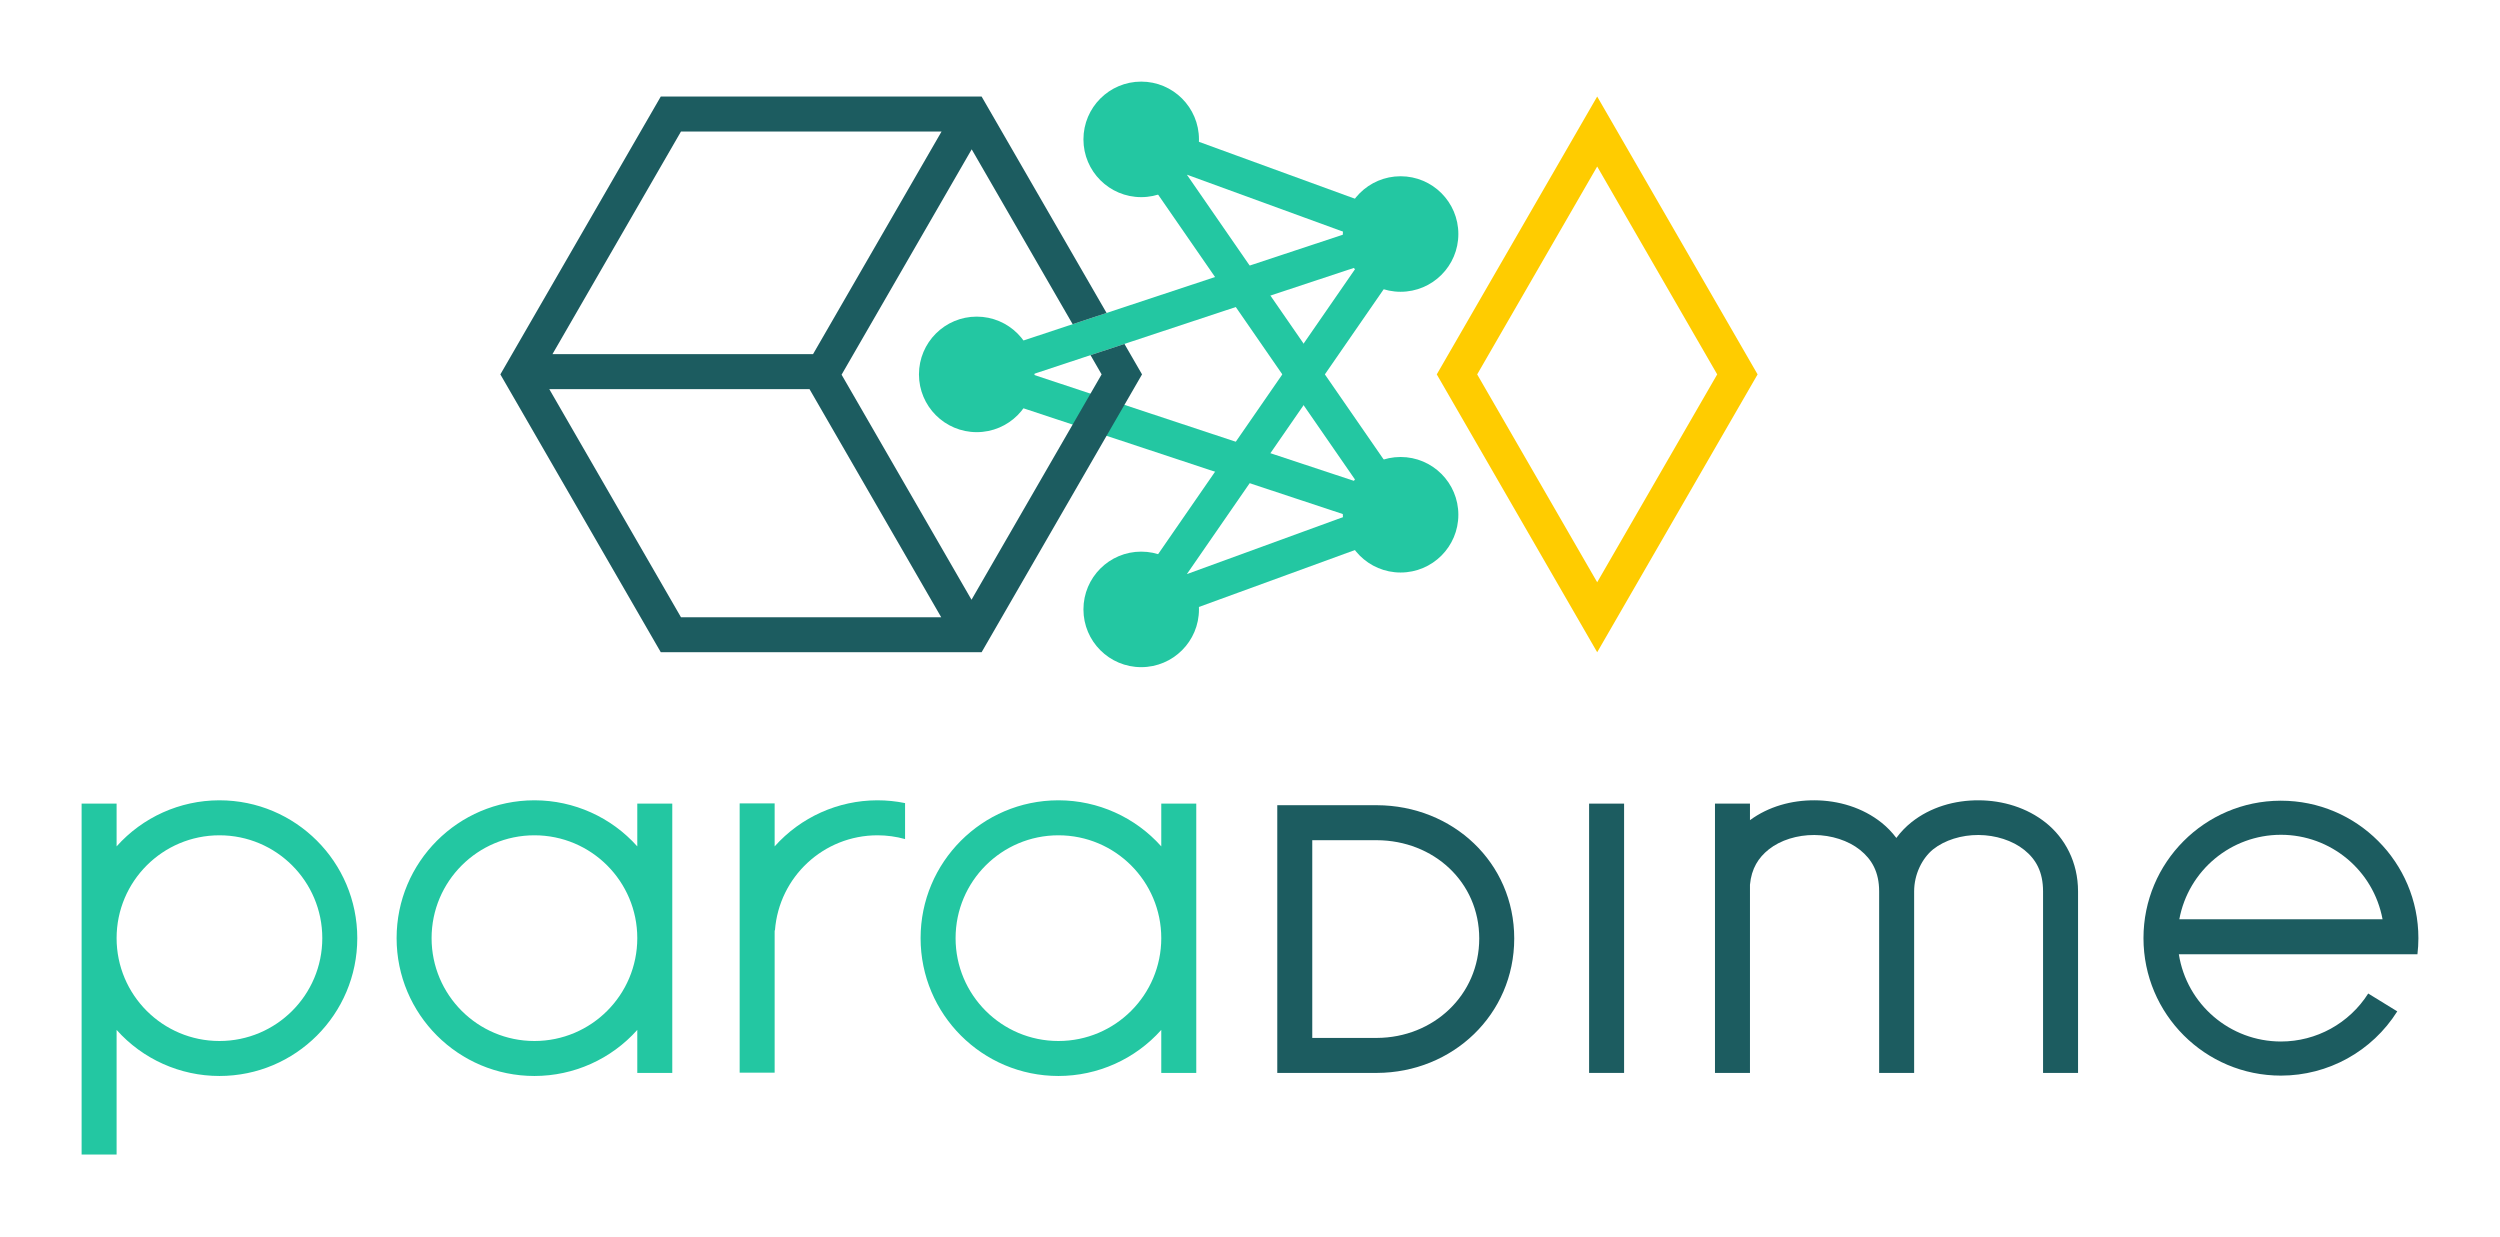
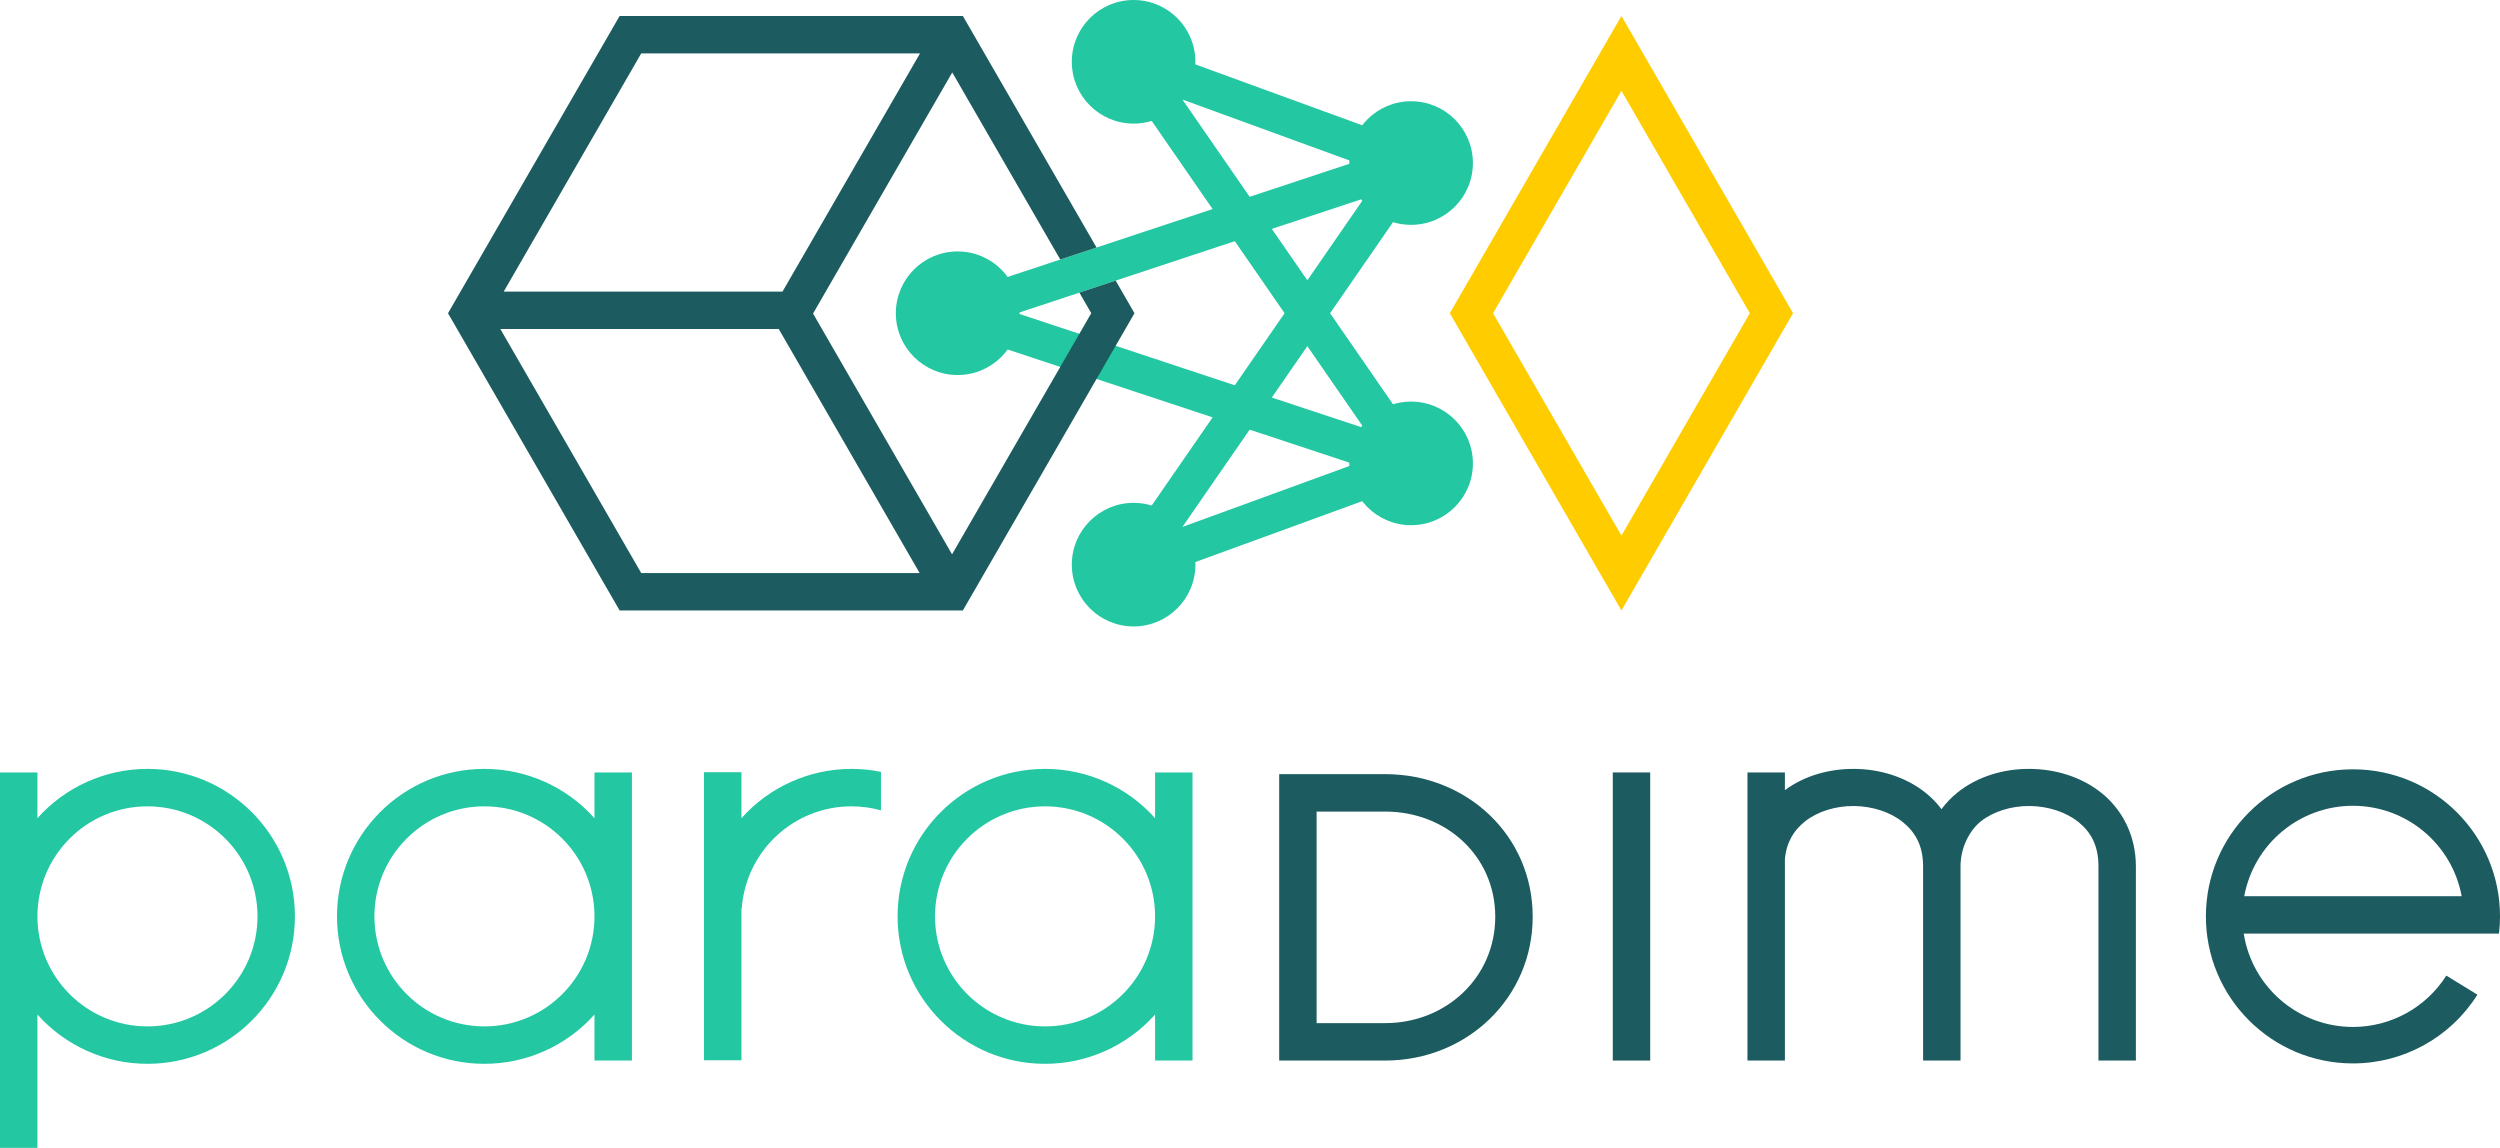
- <svg xmlns="http://www.w3.org/2000/svg" id="svg8" version="1.1" viewBox="0 0 245.058 121.174" height="121.174mm" width="245.058mm">
+ <svg xmlns="http://www.w3.org/2000/svg" id="svg8" version="1.1" viewBox="0 0 229.058 105.174" height="105.174mm" width="229.058mm">
  <defs id="defs2" />
-   <g transform="translate(1.119665,63.49597)" id="layer1">
+   <g transform="translate(-6.880335,55.49597)" id="layer1">
    <g transform="translate(-0.945289)" id="g1086">
      <circle style="fill:#23c7a2;fill-opacity:1;stroke:none;stroke-width:2.523;stroke-linecap:round;stroke-miterlimit:4;stroke-dasharray:none;stroke-opacity:1" id="path1045" cx="111.69" cy="-49.834" r="5.662" />
      <circle style="fill:#23c7a2;fill-opacity:1;stroke:none;stroke-width:2.523;stroke-linecap:round;stroke-miterlimit:4;stroke-dasharray:none;stroke-opacity:1" id="circle1045" cx="111.69" cy="-3.761" r="5.662" />
      <circle r="5.662" cy="-26.797" cx="95.567" id="circle1047" style="fill:#23c7a2;fill-opacity:1;stroke:none;stroke-width:2.523;stroke-linecap:round;stroke-miterlimit:4;stroke-dasharray:none;stroke-opacity:1" />
      <circle r="5.662" cy="-40.557" cx="137.116" id="circle1050-1" style="fill:#23c7a2;fill-opacity:1;stroke:none;stroke-width:2.523;stroke-linecap:round;stroke-miterlimit:4;stroke-dasharray:none;stroke-opacity:1" />
      <circle style="fill:#23c7a2;fill-opacity:1;stroke:none;stroke-width:2.523;stroke-linecap:round;stroke-miterlimit:4;stroke-dasharray:none;stroke-opacity:1" id="circle1067" cx="137.116" cy="-13.038" r="5.662" />
      <path style="fill:none;stroke:#23c7a2;stroke-width:3.43;stroke-linecap:butt;stroke-linejoin:bevel;stroke-miterlimit:4;stroke-dasharray:none;stroke-opacity:1" d="M 137.116,-40.557 95.567,-26.797 137.116,-13.038" id="path1079" />
      <path style="fill:none;stroke:#23c7a2;stroke-width:3.43;stroke-linecap:butt;stroke-linejoin:bevel;stroke-miterlimit:4;stroke-dasharray:none;stroke-opacity:1" d="m 137.116,-40.557 -25.426,-9.277 25.426,36.796" id="path1081" />
      <path style="fill:none;stroke:#23c7a2;stroke-width:3.43;stroke-linecap:butt;stroke-linejoin:bevel;stroke-miterlimit:4;stroke-dasharray:none;stroke-opacity:1" d="m 137.116,-40.557 -25.426,36.796 25.426,-9.277" id="path1083" />
      <path id="path1174" style="fill:#ffcc00;fill-opacity:1;stroke-width:2.523;stroke-linecap:round" d="M 156.387,-54.033 140.662,-26.797 156.387,0.438 172.111,-26.797 Z m 0,6.86 11.764,20.376 -11.764,20.375 -11.764,-20.375 z" />
      <path id="rect988" style="fill:#1c5c60;fill-opacity:1;stroke-width:2.523;stroke-linecap:round" d="m 96.046,-54.033 -31.449,5.29e-4 -15.724,27.235 15.725,27.235 h 31.448 l 15.725,-27.235 -1.725,-2.988 -3.325,1.101 1.089,1.887 -12.754,22.09 -12.736,-22.06 12.754,-22.091 9.897,17.141 3.324,-1.101 z m -3.926,3.43 -12.599,21.823 H 53.978 L 66.577,-50.603 Z m -38.451,25.253 25.509,5.29e-4 12.908,22.358 H 66.577 Z" />
    </g>
    <g transform="translate(12.47718,96.55542)" id="g929">
      <path id="rect833" style="fill:#23c7a2;fill-opacity:1;stroke:none;stroke-width:2.523;stroke-linecap:round;stroke-miterlimit:4;stroke-dasharray:none;stroke-opacity:1" d="M 20.351,15.517 A 13.511,13.511 0 0 0 10.31,20.032 V 15.84 H 6.88 V 29.028 50.241 H 10.31 V 38.023 A 13.511,13.511 0 0 0 20.391,42.539 13.511,13.511 0 0 0 33.902,29.028 13.511,13.511 0 0 0 20.391,15.517 a 13.511,13.511 0 0 0 -0.041,0 z m 0.041,3.43 A 10.081,10.081 0 0 1 30.473,29.028 10.081,10.081 0 0 1 20.391,39.109 10.081,10.081 0 0 1 10.31,29.028 10.081,10.081 0 0 1 20.391,18.947 Z" />
      <path id="rect842" style="fill:#23c7a2;fill-opacity:1;stroke:none;stroke-width:2.523;stroke-linecap:round;stroke-miterlimit:4;stroke-dasharray:none;stroke-opacity:1" d="M 51.227,15.517 A 13.511,13.511 0 0 0 37.757,29.028 13.511,13.511 0 0 0 51.268,42.539 13.511,13.511 0 0 0 61.349,38.023 v 4.216 h 3.43 V 29.028 15.84 h -3.43 v 4.192 a 13.511,13.511 0 0 0 -10.041,-4.516 13.511,13.511 0 0 0 -0.041,0 13.511,13.511 0 0 0 -0.04,0 z m 0.04,3.43 A 10.081,10.081 0 0 1 61.349,29.028 10.081,10.081 0 0 1 51.268,39.109 10.081,10.081 0 0 1 41.186,29.028 10.081,10.081 0 0 1 51.268,18.947 Z" />
      <path id="rect852" style="fill:#23c7a2;fill-opacity:1;stroke:none;stroke-width:2.523;stroke-linecap:round;stroke-miterlimit:4;stroke-dasharray:none;stroke-opacity:1" d="m 84.855,15.517 a 13.511,13.511 0 0 0 -10.041,4.516 v -4.216 h -3.43 v 26.398 h 3.43 V 28.269 h 0.029 a 10.081,10.081 0 0 1 10.053,-9.323 10.081,10.081 0 0 1 2.702,0.369 v -3.526 a 13.511,13.511 0 0 0 -2.702,-0.273 13.511,13.511 0 0 0 -0.04,0 z" />
      <path id="rect872" style="fill:#23c7a2;fill-opacity:1;stroke:none;stroke-width:2.523;stroke-linecap:round;stroke-miterlimit:4;stroke-dasharray:none;stroke-opacity:1" d="M 102.59,15.517 A 13.511,13.511 0 0 0 89.12,29.028 13.511,13.511 0 0 0 102.631,42.539 13.511,13.511 0 0 0 112.712,38.023 v 4.216 h 3.43 V 29.028 15.84 h -3.43 v 4.192 a 13.511,13.511 0 0 0 -10.041,-4.516 13.511,13.511 0 0 0 -0.041,0 13.511,13.511 0 0 0 -0.04,0 z m 0.04,3.43 A 10.081,10.081 0 0 1 112.712,29.028 10.081,10.081 0 0 1 102.631,39.109 10.081,10.081 0 0 1 92.55,29.028 10.081,10.081 0 0 1 102.631,18.947 Z" />
      <path id="rect876" style="fill:#1c5c60;fill-opacity:1;stroke-width:1.323;stroke-linecap:round" d="m 133.845,42.239 v -1.59e-4 h -6.332 -3.43 V 15.997 h 3.43 6.332 c 7.444,0.025 13.465,5.621 13.465,13.065 8e-5,7.444 -6.021,13.151 -13.465,13.177 z m -6.332,-3.43 h 6.332 c 5.55,-0.025 10.035,-4.197 10.035,-9.747 -9e-5,-5.55 -4.485,-9.61 -10.035,-9.635 h -6.332 z" />
      <path d="m 84.855,15.517 a 13.511,13.511 0 0 0 -10.041,4.516 v -4.216 h -3.43 v 26.398 h 3.43 V 28.269 h 0.029 a 10.081,10.081 0 0 1 10.053,-9.323 10.081,10.081 0 0 1 2.702,0.369 v -3.526 a 13.511,13.511 0 0 0 -2.702,-0.273 13.511,13.511 0 0 0 -0.04,0 z" style="fill:#23c7a2;fill-opacity:1;stroke:none;stroke-width:2.523;stroke-linecap:round;stroke-miterlimit:4;stroke-dasharray:none;stroke-opacity:1" id="path872" />
      <path id="rect889" style="fill:#1c5c60;fill-opacity:1;stroke-width:0.6;stroke-linecap:round" d="M 197.027,15.84 V 42.215 h 17.805 v -3.48 h -14.325 v -8.245 h 10.859 v -3.48 h -10.859 v -7.689 h 13.537 v -3.48 z" />
      <rect style="fill:#1c5c60;fill-opacity:1;stroke-width:0.6;stroke-linecap:round" id="rect918" width="3.43" height="26.398" x="153.193" y="15.84" />
      <path id="rect869" style="fill:#1c5c60;fill-opacity:1;stroke-width:0.6;stroke-linecap:round" d="m 163.465,15.84 v 26.398 h 3.48 V 23.049 l 9.998,18.135 9.997,-18.135 v 19.166 h 3.48 V 15.84 h -3.48 l -9.997,18.135 -9.998,-18.135 z" />
    </g>
    <path id="path941" style="fill:#23c7a2;fill-opacity:1;stroke:none;stroke-width:2.523;stroke-linecap:round;stroke-miterlimit:4;stroke-dasharray:none;stroke-opacity:1" d="M 20.351,14.953 A 13.511,13.511 0 0 0 10.31,19.469 V 15.277 H 6.88 V 28.464 49.678 H 10.31 V 37.459 A 13.511,13.511 0 0 0 20.391,41.975 13.511,13.511 0 0 0 33.902,28.464 13.511,13.511 0 0 0 20.391,14.953 a 13.511,13.511 0 0 0 -0.041,0 z m 0.041,3.43 A 10.081,10.081 0 0 1 30.473,28.464 10.081,10.081 0 0 1 20.391,38.546 10.081,10.081 0 0 1 10.31,28.464 10.081,10.081 0 0 1 20.391,18.383 Z" />
    <path id="path943" style="fill:#23c7a2;fill-opacity:1;stroke:none;stroke-width:2.523;stroke-linecap:round;stroke-miterlimit:4;stroke-dasharray:none;stroke-opacity:1" d="M 51.227,14.953 A 13.511,13.511 0 0 0 37.757,28.464 13.511,13.511 0 0 0 51.268,41.975 13.511,13.511 0 0 0 61.349,37.459 v 4.216 h 3.43 V 28.464 15.277 h -3.43 v 4.192 a 13.511,13.511 0 0 0 -10.041,-4.516 13.511,13.511 0 0 0 -0.041,0 13.511,13.511 0 0 0 -0.04,0 z m 0.04,3.43 A 10.081,10.081 0 0 1 61.349,28.464 10.081,10.081 0 0 1 51.268,38.546 10.081,10.081 0 0 1 41.186,28.464 10.081,10.081 0 0 1 51.268,18.383 Z" />
    <path id="path945" style="fill:#23c7a2;fill-opacity:1;stroke:none;stroke-width:2.523;stroke-linecap:round;stroke-miterlimit:4;stroke-dasharray:none;stroke-opacity:1" d="m 84.855,14.953 a 13.511,13.511 0 0 0 -10.041,4.516 v -4.216 h -3.43 v 26.398 h 3.43 V 27.706 h 0.029 a 10.081,10.081 0 0 1 10.053,-9.323 10.081,10.081 0 0 1 2.702,0.369 v -3.526 a 13.511,13.511 0 0 0 -2.702,-0.273 13.511,13.511 0 0 0 -0.04,0 z" />
    <path id="path947" style="fill:#23c7a2;fill-opacity:1;stroke:none;stroke-width:2.523;stroke-linecap:round;stroke-miterlimit:4;stroke-dasharray:none;stroke-opacity:1" d="M 102.59,14.953 A 13.511,13.511 0 0 0 89.12,28.464 13.511,13.511 0 0 0 102.631,41.975 13.511,13.511 0 0 0 112.712,37.459 v 4.216 h 3.43 V 28.464 15.277 h -3.43 v 4.192 a 13.511,13.511 0 0 0 -10.041,-4.516 13.511,13.511 0 0 0 -0.041,0 13.511,13.511 0 0 0 -0.04,0 z m 0.04,3.43 A 10.081,10.081 0 0 1 112.712,28.464 10.081,10.081 0 0 1 102.631,38.546 10.081,10.081 0 0 1 92.55,28.464 10.081,10.081 0 0 1 102.631,18.383 Z" />
    <path id="path949" style="fill:#1c5c60;fill-opacity:1;stroke-width:1.323;stroke-linecap:round" d="m 133.845,41.675 v -1.6e-4 h -6.332 -3.43 V 15.433 h 3.43 6.332 c 7.444,0.025 13.465,5.621 13.465,13.065 8e-5,7.444 -6.021,13.151 -13.465,13.177 z m -6.332,-3.43 h 6.332 c 5.55,-0.025 10.035,-4.197 10.035,-9.747 -9e-5,-5.55 -4.485,-9.61 -10.035,-9.635 h -6.332 z" />
    <rect style="fill:#1c5c60;fill-opacity:1;stroke-width:0.6;stroke-linecap:round" id="rect955" width="3.43" height="26.398" x="154.649" y="15.277" />
    <path d="m 176.743,14.953 c -2.238,-0.012 -4.498,0.601 -6.325,1.947 v -1.623 h -3.43 v 8.566 c -5e-5,0.013 -0.001,0.025 -0.001,0.037 h 0.001 v 17.795 h 3.43 v -18.448 c 0.146,-1.591 0.831,-2.655 1.843,-3.461 1.145,-0.912 2.791,-1.421 4.463,-1.412 1.672,0.009 3.327,0.537 4.479,1.459 1.152,0.922 1.877,2.157 1.877,4.068 v 17.795 h 3.43 V 23.88 c 0,-1.682 0.79,-3.245 1.852,-4.115 1.145,-0.912 2.789,-1.421 4.461,-1.412 1.672,0.009 3.327,0.537 4.479,1.459 1.152,0.922 1.845,2.157 1.845,4.068 v 17.795 h 3.43 V 23.88 c 0,-2.865 -1.285,-5.23 -3.15,-6.723 -1.865,-1.492 -4.233,-2.193 -6.584,-2.205 -2.351,-0.012 -4.728,0.663 -6.6,2.154 -0.549,0.438 -1.047,0.954 -1.477,1.536 -0.422,-0.56 -0.905,-1.06 -1.437,-1.486 -1.865,-1.492 -4.233,-2.193 -6.584,-2.205 z" style="fill:#1c5c60;fill-opacity:1;stroke-width:0.6;stroke-linecap:round" id="rect974" />
    <path d="m 222.417,14.991 a 13.474,13.474 0 0 0 -13.426,13.474 13.474,13.474 0 0 0 13.474,13.474 13.474,13.474 0 0 0 11.403,-6.298 l -2.37,-1.456 -0.477,-0.294 A 10.132,10.132 0 0 1 222.465,38.596 10.132,10.132 0 0 1 212.458,30.044 h 20.015 3.317 0.056 a 13.474,13.474 0 0 0 0.093,-1.579 13.474,13.474 0 0 0 -13.474,-13.474 13.474,13.474 0 0 0 -0.048,0 z m 0.038,3.342 a 10.132,10.132 0 0 1 0.01,0 10.132,10.132 0 0 1 9.961,8.281 h -19.922 a 10.132,10.132 0 0 1 9.95,-8.281 z" style="fill:#1c5c60;fill-opacity:1;stroke:none;stroke-width:3.4;stroke-linecap:round;stroke-miterlimit:4;stroke-dasharray:none;stroke-opacity:1" id="path994" />
  </g>
</svg>
